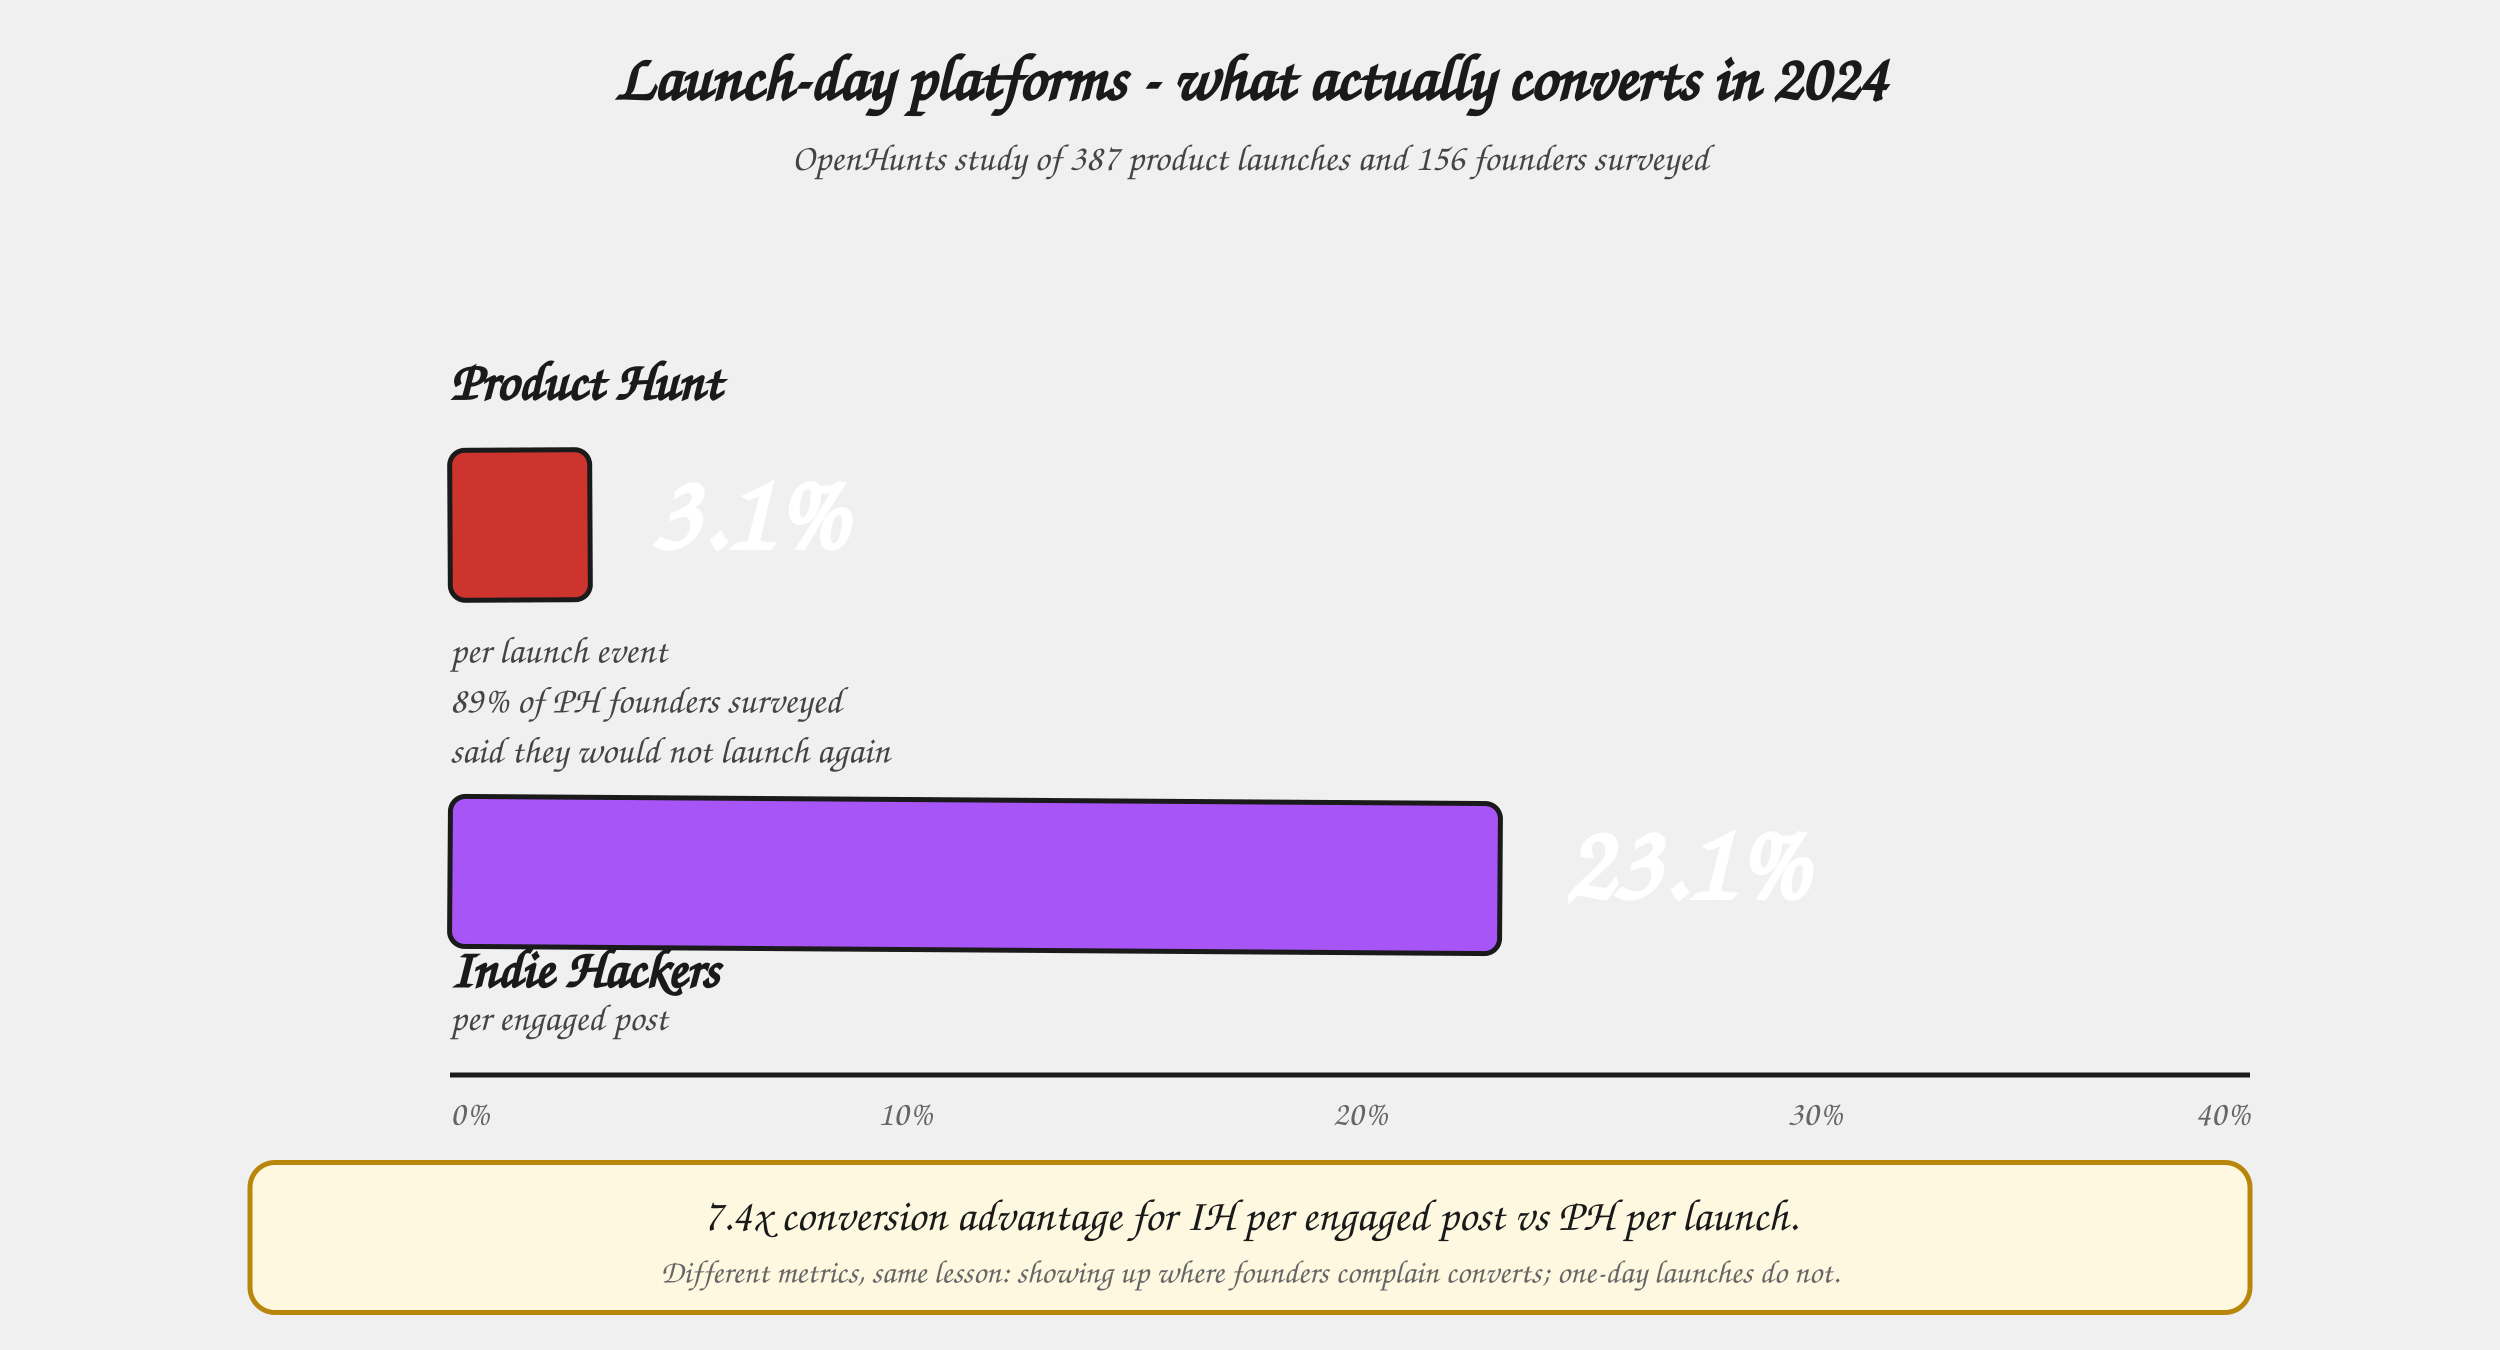
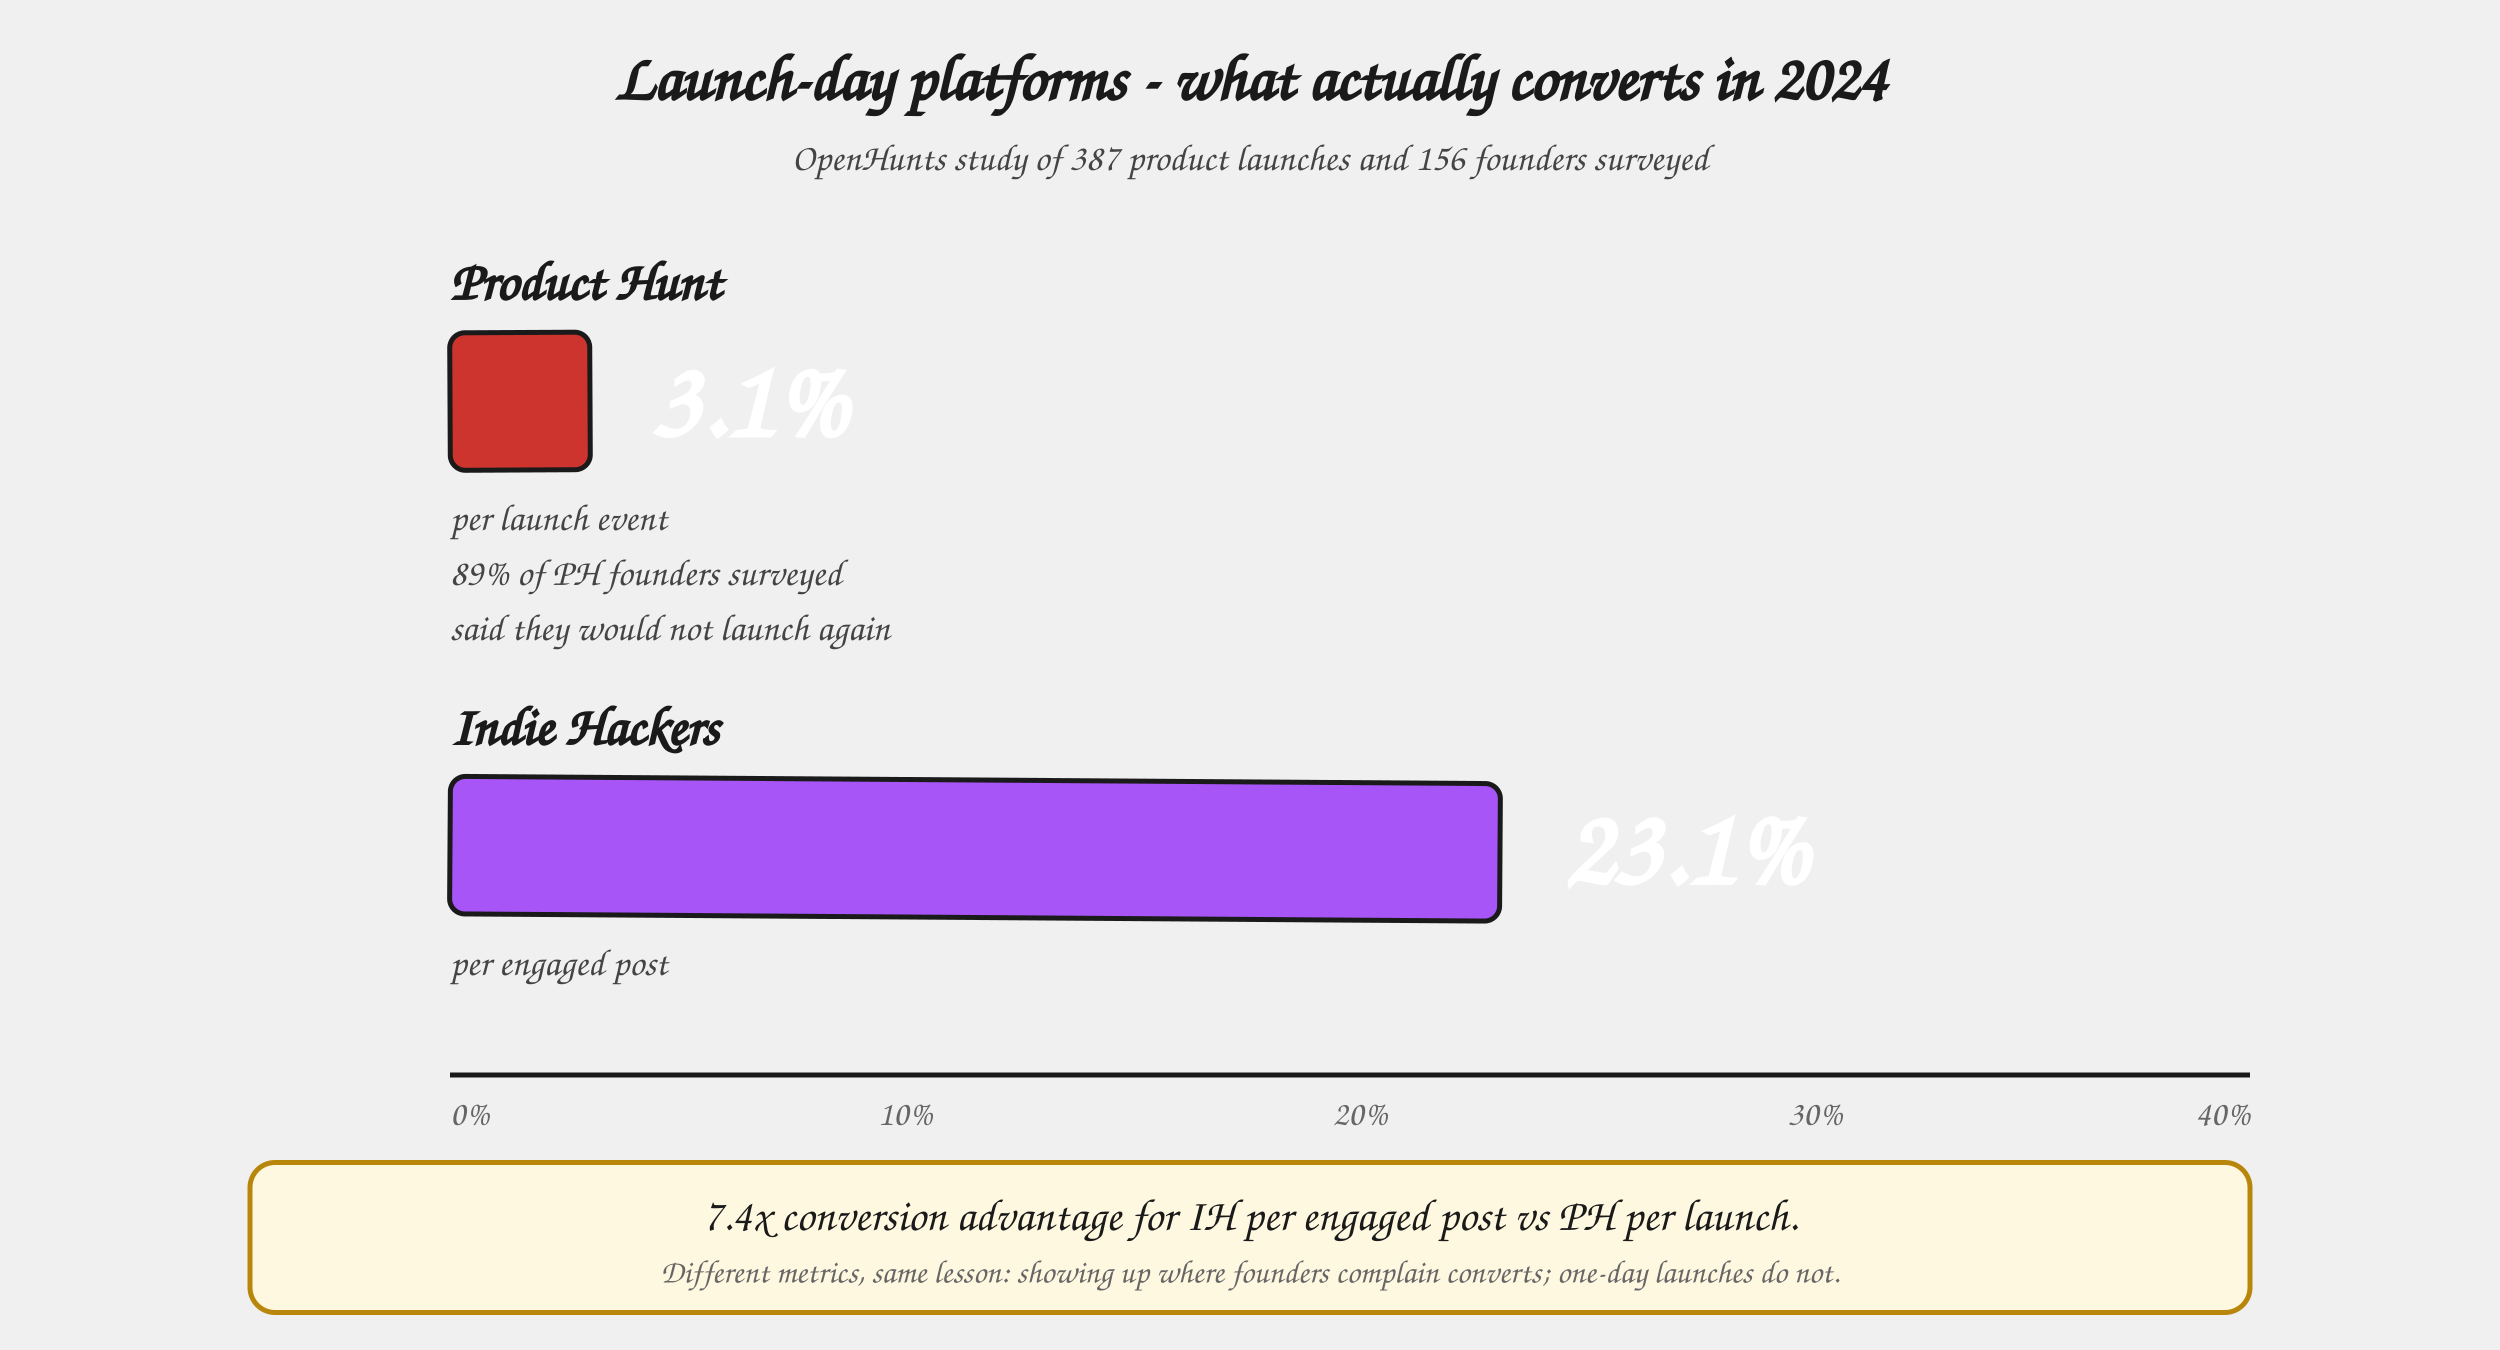
<svg xmlns="http://www.w3.org/2000/svg" viewBox="0 0 1000 540" role="img" aria-labelledby="phih-title">
  <defs>
    <style>
      .heading       { font-family: "Caveat", "Patrick Hand", cursive; font-size: 26px; fill: #1a1a1a; font-weight: 700; }
      .bar-stat      { font-family: "Caveat", "Patrick Hand", cursive; font-size: 44px; fill: #fff; font-weight: 700; }
      .bar-label     { font-family: "Caveat", "Patrick Hand", cursive; font-size: 22px; fill: #1a1a1a; font-weight: 700; }
      .bar-note      { font-family: "Caveat", "Patrick Hand", cursive; font-size: 15px; fill: #444; font-style: italic; }
      .axis          { font-family: "Caveat", "Patrick Hand", cursive; font-size: 14px; fill: #666; }
      .insight       { font-family: "Caveat", "Patrick Hand", cursive; font-size: 18px; fill: #1a1a1a; font-weight: 600; }
      .bar-ph        { fill: #cc342d; stroke: #1a1a1a; stroke-width: 2; }
      .bar-ih        { fill: #a855f7; stroke: #1a1a1a; stroke-width: 2; }
      .source        { font-family: "Caveat", "Patrick Hand", cursive; font-size: 13px; fill: #666; }
    </style>
  </defs>
  <text x="500" y="40" class="heading" text-anchor="middle">Launch-day platforms - what actually converts in 2024</text>
  <text x="500" y="68" class="bar-note" text-anchor="middle">OpenHunts study of 387 product launches and 156 founders surveyed</text>
  <line x1="180" y1="430" x2="900" y2="430" stroke="#1a1a1a" stroke-width="2" />
  <text x="180" y="450" class="axis" text-anchor="start">0%</text>
  <text x="362" y="450" class="axis" text-anchor="middle">10%</text>
  <text x="544" y="450" class="axis" text-anchor="middle">20%</text>
  <text x="726" y="450" class="axis" text-anchor="middle">30%</text>
  <text x="900" y="450" class="axis" text-anchor="end">40%</text>
-   <rect x="180" y="180" width="56" height="60" rx="6" class="bar-ph" transform="rotate(-0.3 208 210)" />
-   <text x="260" y="220" class="bar-stat" fill="#cc342d">3.1%</text>
-   <text x="180" y="160" class="bar-label">Product Hunt</text>
-   <text x="180" y="265" class="bar-note">per launch event</text>
-   <text x="180" y="285" class="bar-note">89% of PH founders surveyed</text>
-   <text x="180" y="305" class="bar-note">said they would not launch again</text>
-   <rect x="180" y="320" width="420" height="60" rx="6" class="bar-ih" transform="rotate(0.4 390 350)" />
-   <text x="625" y="360" class="bar-stat" fill="#a855f7">23.1%</text>
-   <text x="180" y="395" class="bar-label">Indie Hackers</text>
-   <text x="180" y="412" class="bar-note">per engaged post</text>
+   <text x="180" y="120" class="bar-label">Product Hunt</text>
+   <rect x="180" y="133" width="56" height="55" rx="6" class="bar-ph" transform="rotate(-0.3 208 160)" />
+   <text x="260" y="175" class="bar-stat" fill="#cc342d">3.1%</text>
+   <text x="180" y="212" class="bar-note">per launch event</text>
+   <text x="180" y="234" class="bar-note">89% of PH founders surveyed</text>
+   <text x="180" y="256" class="bar-note">said they would not launch again</text>
+   <text x="180" y="298" class="bar-label">Indie Hackers</text>
+   <rect x="180" y="312" width="420" height="55" rx="6" class="bar-ih" transform="rotate(0.4 390 339)" />
+   <text x="625" y="354" class="bar-stat" fill="#a855f7">23.1%</text>
+   <text x="180" y="390" class="bar-note">per engaged post</text>
  <rect x="100" y="465" width="800" height="60" rx="10" fill="#fff8e0" stroke="#b8860b" stroke-width="2" />
  <text x="500" y="492" class="insight" text-anchor="middle">7.4x conversion advantage for IH per engaged post vs PH per launch.</text>
  <text x="500" y="513" class="source" text-anchor="middle">Different metrics, same lesson: showing up where founders complain converts; one-day launches do not.</text>
</svg>
